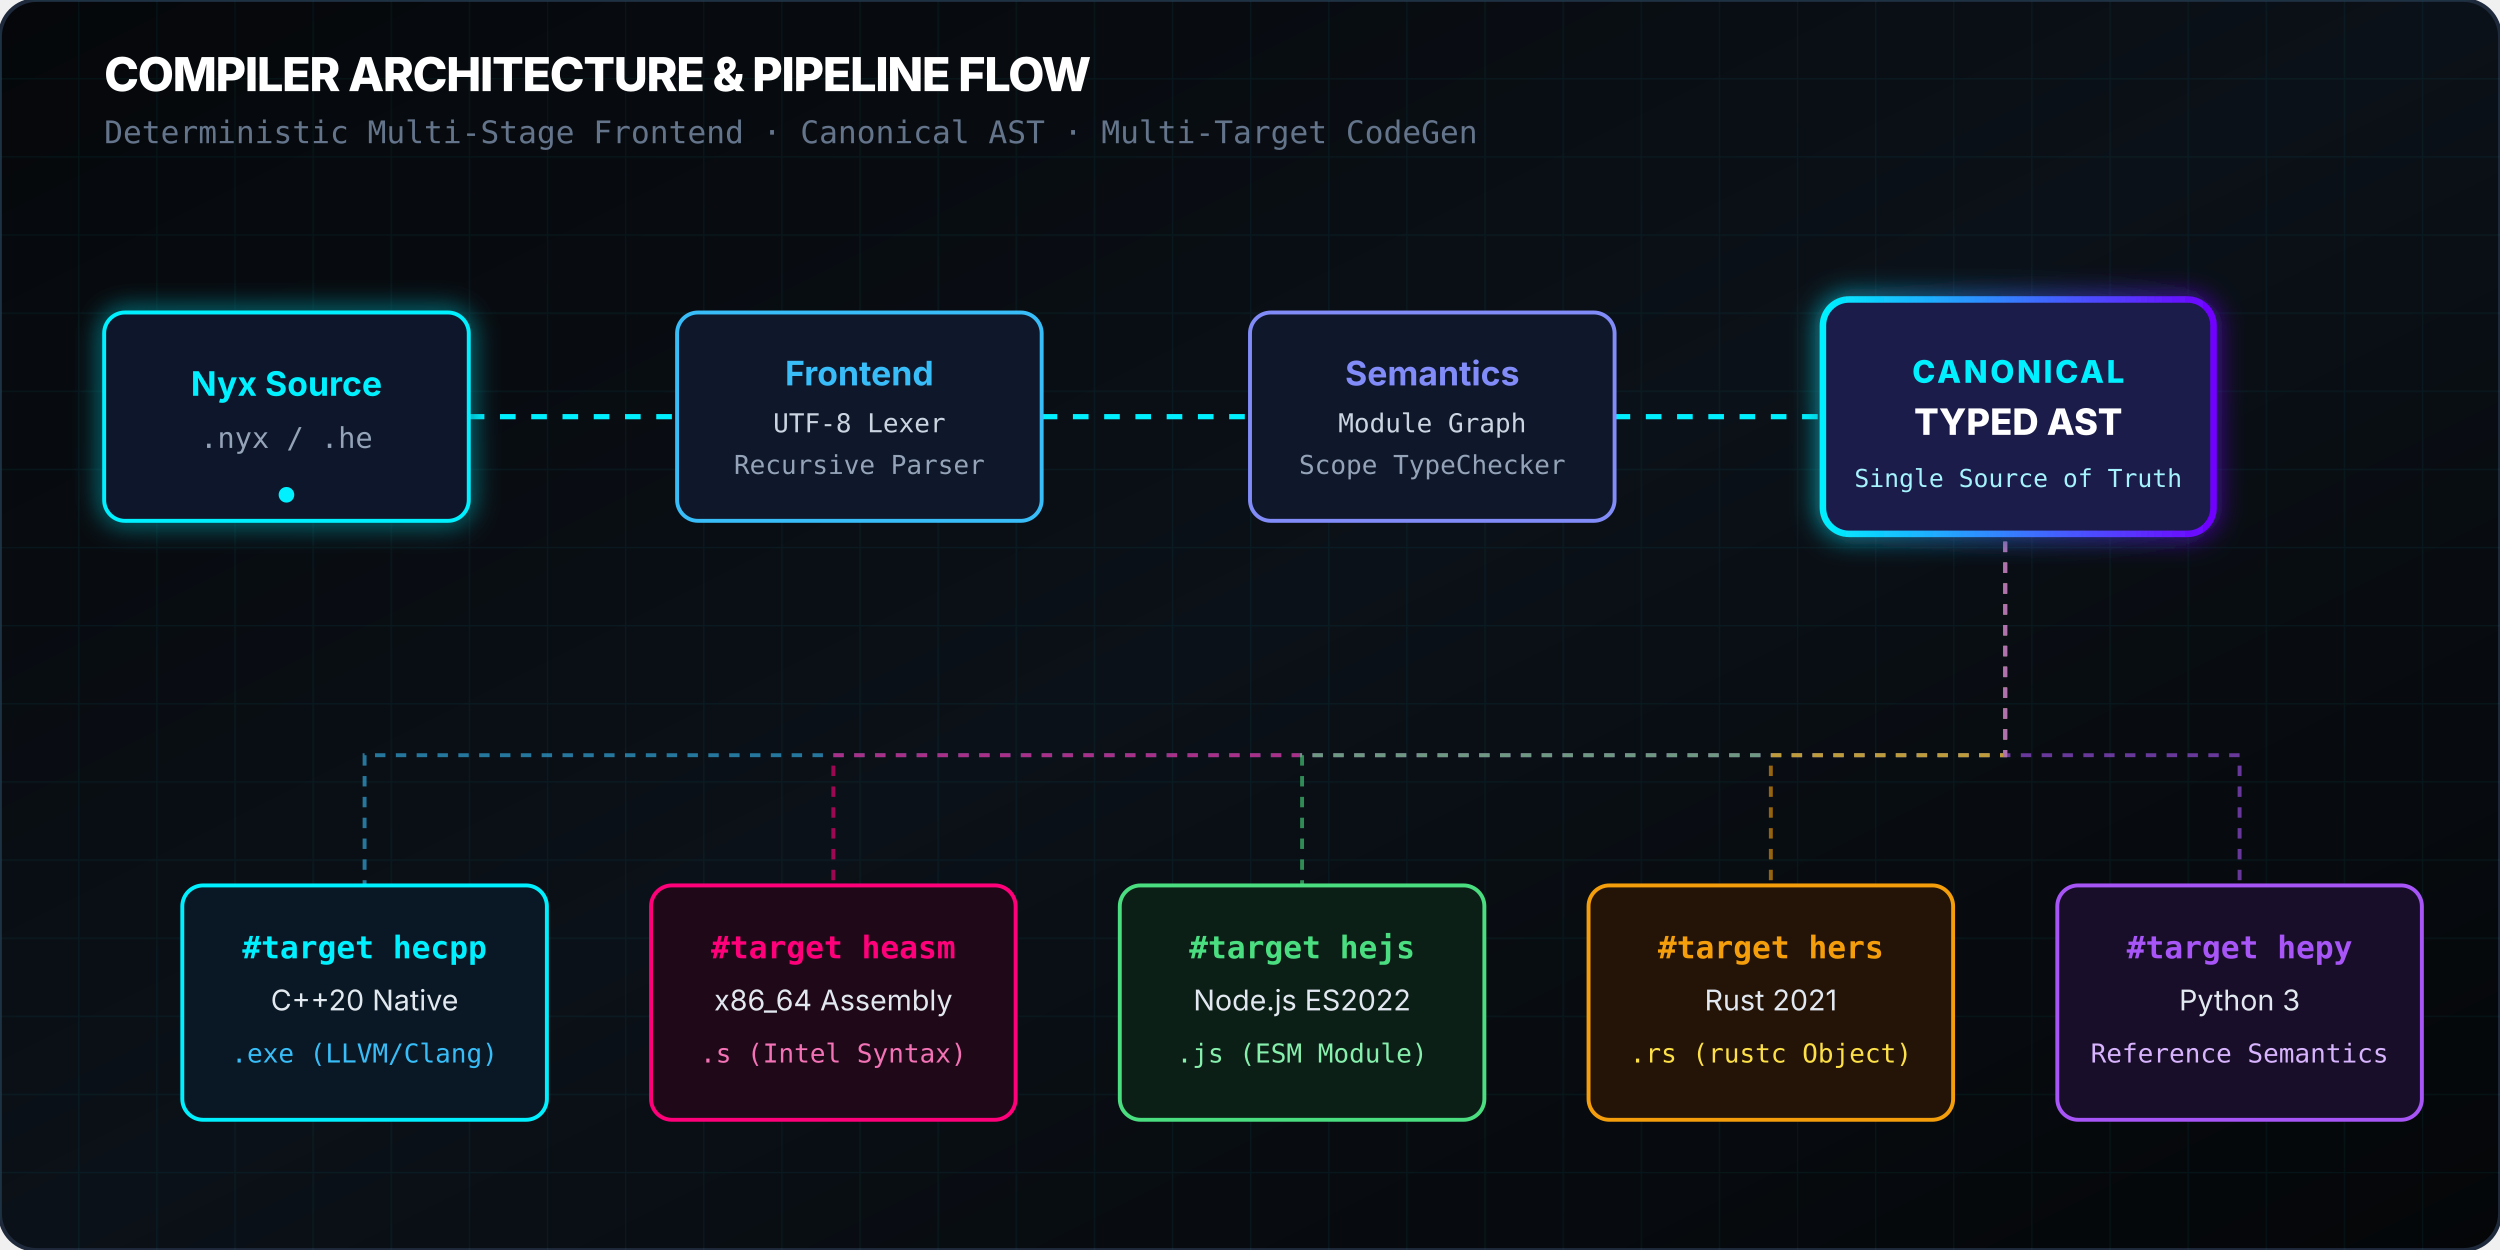
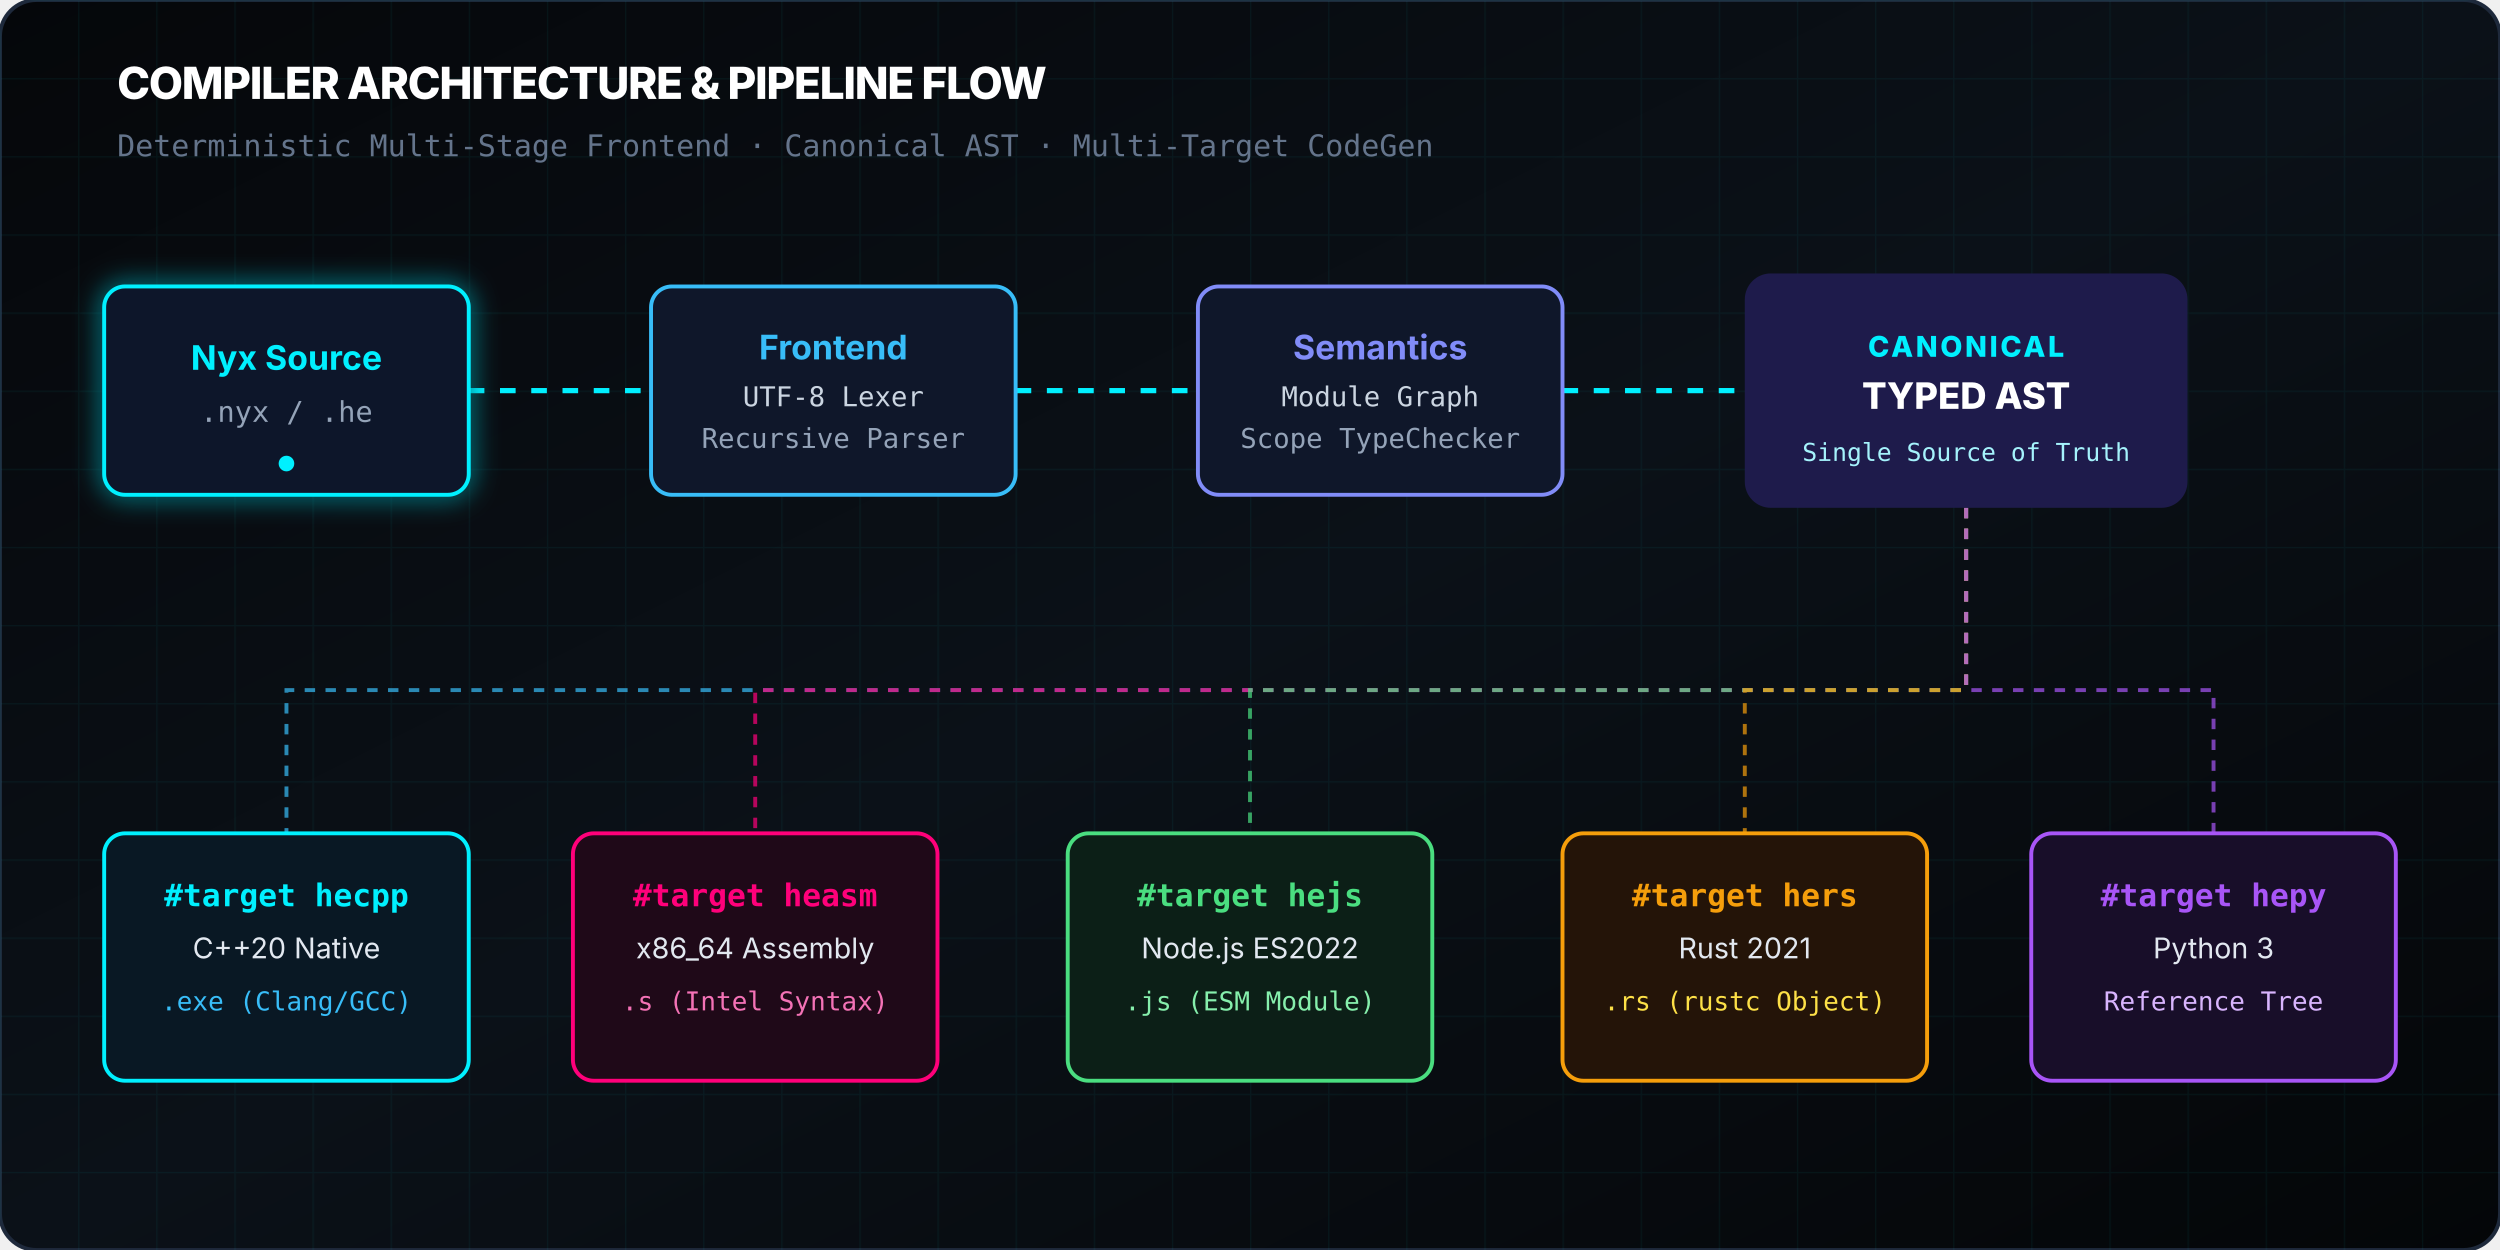
<svg xmlns="http://www.w3.org/2000/svg" viewBox="0 0 960 480" width="100%" height="100%">
  <defs>
    <linearGradient id="pBg" x1="0%" y1="0%" x2="100%" y2="100%">
      <stop offset="0%" stop-color="#05070a" />
      <stop offset="50%" stop-color="#0b1118" />
      <stop offset="100%" stop-color="#040608" />
    </linearGradient>
    <linearGradient id="cyanGrad" x1="0%" y1="0%" x2="100%" y2="0%">
      <stop offset="0%" stop-color="#00f0ff" />
      <stop offset="100%" stop-color="#7000ff" />
-     </linearGradient>
-     <linearGradient id="neonPulse" x1="0%" y1="0%" x2="100%" y2="0%">
-       <stop offset="0%" stop-color="#00f0ff" />
-       <stop offset="50%" stop-color="#ff007a" />
-       <stop offset="100%" stop-color="#00f0ff" />
    </linearGradient>
    <filter id="pGlow" x="-20%" y="-20%" width="140%" height="140%">
      <feGaussianBlur stdDeviation="5" result="blur" />
      <feMerge>
        <feMergeNode in="blur" />
        <feMergeNode in="SourceGraphic" />
      </feMerge>
    </filter>
    <pattern id="pGrid" width="30" height="30" patternUnits="userSpaceOnUse">
      <path d="M 30 0 L 0 0 0 30" fill="none" stroke="rgba(0, 240, 255, 0.05)" stroke-width="1" />
    </pattern>
  </defs>
  <style>
    .font-mono { font-family: 'JetBrains Mono', 'Fira Code', monospace; }
    .font-sans { font-family: 'Inter', system-ui, sans-serif; }

    @keyframes dashMove {
      to { stroke-dashoffset: -40; }
    }
    .flow-line {
      stroke: #00f0ff;
      stroke-width: 2;
      stroke-dasharray: 6, 6;
      animation: dashMove 1.5s linear infinite;
    }

-     @keyframes pulseNode {
-       0%, 100% { transform: scale(1); filter: drop-shadow(0 0 4px rgba(0,240,255,0.4)); }
-       50% { transform: scale(1.02); filter: drop-shadow(0 0 14px rgba(0,240,255,0.8)); }
+     @keyframes pulseCardBorder {
+       0%, 100% { stroke: #00f0ff; filter: drop-shadow(0 0 6px rgba(0,240,255,0.4)); }
+       50% { stroke: #ff0080; filter: drop-shadow(0 0 16px rgba(255,0,128,0.7)); }
    }
-     .node-active { animation: pulseNode 3s ease-in-out infinite; transform-origin: center; }
- 
-     @keyframes packetFlow {
-       0% { offset-distance: 0%; opacity: 0; }
-       10% { opacity: 1; }
-       90% { opacity: 1; }
-       100% { offset-distance: 100%; opacity: 0; }
-     }
+     .ast-hub { animation: pulseCardBorder 3s ease-in-out infinite; }
  </style>
  <rect width="960" height="480" rx="14" fill="url(#pBg)" stroke="#1e293b" stroke-width="1.5" />
  <rect width="960" height="480" rx="14" fill="url(#pGrid)" />
-   <g transform="translate(40, 35)">
-     <text class="font-sans" font-size="18" font-weight="800" fill="#ffffff" letter-spacing="-0.5">COMPILER ARCHITECTURE &amp; PIPELINE FLOW</text>
-     <text y="20" class="font-mono" font-size="12" fill="#64748b">Deterministic Multi-Stage Frontend · Canonical AST · Multi-Target CodeGen</text>
+   <g transform="translate(45, 38)">
+     <text class="font-sans" font-size="17" font-weight="800" fill="#ffffff" letter-spacing="-0.5">COMPILER ARCHITECTURE &amp; PIPELINE FLOW</text>
+     <text y="22" class="font-mono" font-size="11.5" fill="#64748b">Deterministic Multi-Stage Frontend · Canonical AST · Multi-Target CodeGen</text>
  </g>
-   <path d="M 180 160 L 260 160" class="flow-line" />
-   <path d="M 400 160 L 480 160" class="flow-line" />
-   <path d="M 620 160 L 700 160" class="flow-line" />
-   <path d="M 770 200 L 770 290 L 140 290 L 140 340" stroke="#38bdf8" stroke-width="1.5" stroke-dasharray="4,4" fill="none" opacity="0.6" />
-   <path d="M 770 200 L 770 290 L 320 290 L 320 340" stroke="#ff007a" stroke-width="1.5" stroke-dasharray="4,4" fill="none" opacity="0.6" />
-   <path d="M 770 200 L 770 290 L 500 290 L 500 340" stroke="#4ade80" stroke-width="1.5" stroke-dasharray="4,4" fill="none" opacity="0.6" />
-   <path d="M 770 200 L 770 290 L 680 290 L 680 340" stroke="#f59e0b" stroke-width="1.5" stroke-dasharray="4,4" fill="none" opacity="0.6" />
-   <path d="M 770 200 L 770 290 L 860 290 L 860 340" stroke="#a855f7" stroke-width="1.5" stroke-dasharray="4,4" fill="none" opacity="0.6" />
-   <g transform="translate(40, 120)">
+   <path d="M 180 150 L 250 150" class="flow-line" />
+   <path d="M 390 150 L 460 150" class="flow-line" />
+   <path d="M 600 150 L 670 150" class="flow-line" />
+   <path d="M 755 195 L 755 265 L 110 265 L 110 320" stroke="#38bdf8" stroke-width="1.5" stroke-dasharray="4,4" fill="none" opacity="0.7" />
+   <path d="M 755 195 L 755 265 L 290 265 L 290 320" stroke="#ff007a" stroke-width="1.5" stroke-dasharray="4,4" fill="none" opacity="0.7" />
+   <path d="M 755 195 L 755 265 L 480 265 L 480 320" stroke="#4ade80" stroke-width="1.5" stroke-dasharray="4,4" fill="none" opacity="0.7" />
+   <path d="M 755 195 L 755 265 L 670 265 L 670 320" stroke="#f59e0b" stroke-width="1.5" stroke-dasharray="4,4" fill="none" opacity="0.7" />
+   <path d="M 755 195 L 755 265 L 850 265 L 850 320" stroke="#a855f7" stroke-width="1.5" stroke-dasharray="4,4" fill="none" opacity="0.7" />
+   <g transform="translate(40, 110)">
    <rect width="140" height="80" rx="8" fill="#0f172a" stroke="#00f0ff" stroke-width="1.5" filter="url(#pGlow)" />
    <text x="70" y="32" text-anchor="middle" class="font-sans" font-size="13" font-weight="700" fill="#00f0ff">Nyx Source</text>
    <text x="70" y="52" text-anchor="middle" class="font-mono" font-size="11" fill="#94a3b8">.nyx / .he</text>
-     <circle cx="70" cy="70" r="3" fill="#00f0ff" />
+     <circle cx="70" cy="68" r="3" fill="#00f0ff" />
  </g>
-   <g transform="translate(260, 120)">
+   <g transform="translate(250, 110)">
    <rect width="140" height="80" rx="8" fill="#0f172a" stroke="#38bdf8" stroke-width="1.5" />
    <text x="70" y="28" text-anchor="middle" class="font-sans" font-size="13" font-weight="700" fill="#38bdf8">Frontend</text>
-     <text x="70" y="46" text-anchor="middle" class="font-mono" font-size="10" fill="#cbd5e1">UTF-8 Lexer</text>
-     <text x="70" y="62" text-anchor="middle" class="font-mono" font-size="10" fill="#94a3b8">Recursive Parser</text>
+     <text x="70" y="46" text-anchor="middle" class="font-mono" font-size="10.5" fill="#cbd5e1">UTF-8 Lexer</text>
+     <text x="70" y="62" text-anchor="middle" class="font-mono" font-size="10.5" fill="#94a3b8">Recursive Parser</text>
  </g>
-   <g transform="translate(480, 120)">
+   <g transform="translate(460, 110)">
    <rect width="140" height="80" rx="8" fill="#0f172a" stroke="#818cf8" stroke-width="1.5" />
    <text x="70" y="28" text-anchor="middle" class="font-sans" font-size="13" font-weight="700" fill="#818cf8">Semantics</text>
-     <text x="70" y="46" text-anchor="middle" class="font-mono" font-size="10" fill="#cbd5e1">Module Graph</text>
-     <text x="70" y="62" text-anchor="middle" class="font-mono" font-size="10" fill="#94a3b8">Scope TypeChecker</text>
+     <text x="70" y="46" text-anchor="middle" class="font-mono" font-size="10.5" fill="#cbd5e1">Module Graph</text>
+     <text x="70" y="62" text-anchor="middle" class="font-mono" font-size="10.5" fill="#94a3b8">Scope TypeChecker</text>
  </g>
-   <g transform="translate(700, 115)" class="node-active">
-     <rect width="150" height="90" rx="10" fill="#1e1b4b" stroke="url(#cyanGrad)" stroke-width="2.5" filter="url(#pGlow)" />
-     <text x="75" y="32" text-anchor="middle" class="font-sans" font-size="12" font-weight="800" fill="#00f0ff" letter-spacing="1">CANONICAL</text>
-     <text x="75" y="52" text-anchor="middle" class="font-sans" font-size="14" font-weight="800" fill="#ffffff">TYPED AST</text>
-     <text x="75" y="72" text-anchor="middle" class="font-mono" font-size="9.5" fill="#a5f3fc">Single Source of Truth</text>
+   <g transform="translate(670, 105)">
+     <rect width="170" height="90" rx="10" fill="#1e1b4b" stroke-width="2.5" class="ast-hub" />
+     <text x="85" y="32" text-anchor="middle" class="font-sans" font-size="11" font-weight="800" fill="#00f0ff" letter-spacing="1">CANONICAL</text>
+     <text x="85" y="52" text-anchor="middle" class="font-sans" font-size="14" font-weight="800" fill="#ffffff">TYPED AST</text>
+     <text x="85" y="72" text-anchor="middle" class="font-mono" font-size="9.5" fill="#a5f3fc">Single Source of Truth</text>
  </g>
-   <g transform="translate(70, 340)">
-     <rect width="140" height="90" rx="8" fill="#091824" stroke="#00f0ff" stroke-width="1.5" />
+   <g transform="translate(40, 320)">
+     <rect width="140" height="95" rx="8" fill="#091824" stroke="#00f0ff" stroke-width="1.5" />
    <text x="70" y="28" text-anchor="middle" class="font-mono" font-size="12" font-weight="700" fill="#00f0ff">#target hecpp</text>
    <text x="70" y="48" text-anchor="middle" class="font-sans" font-size="11" fill="#e2e8f0">C++20 Native</text>
-     <text x="70" y="68" text-anchor="middle" class="font-mono" font-size="10" fill="#38bdf8">.exe (LLVM/Clang)</text>
+     <text x="70" y="68" text-anchor="middle" class="font-mono" font-size="10" fill="#38bdf8">.exe (Clang/GCC)</text>
  </g>
-   <g transform="translate(250, 340)">
-     <rect width="140" height="90" rx="8" fill="#1f0918" stroke="#ff007a" stroke-width="1.5" />
+   <g transform="translate(220, 320)">
+     <rect width="140" height="95" rx="8" fill="#1f0918" stroke="#ff007a" stroke-width="1.5" />
    <text x="70" y="28" text-anchor="middle" class="font-mono" font-size="12" font-weight="700" fill="#ff007a">#target heasm</text>
    <text x="70" y="48" text-anchor="middle" class="font-sans" font-size="11" fill="#e2e8f0">x86_64 Assembly</text>
    <text x="70" y="68" text-anchor="middle" class="font-mono" font-size="10" fill="#f472b6">.s (Intel Syntax)</text>
  </g>
-   <g transform="translate(430, 340)">
-     <rect width="140" height="90" rx="8" fill="#0c1f17" stroke="#4ade80" stroke-width="1.5" />
+   <g transform="translate(410, 320)">
+     <rect width="140" height="95" rx="8" fill="#0c1f17" stroke="#4ade80" stroke-width="1.5" />
    <text x="70" y="28" text-anchor="middle" class="font-mono" font-size="12" font-weight="700" fill="#4ade80">#target hejs</text>
    <text x="70" y="48" text-anchor="middle" class="font-sans" font-size="11" fill="#e2e8f0">Node.js ES2022</text>
    <text x="70" y="68" text-anchor="middle" class="font-mono" font-size="10" fill="#86efac">.js (ESM Module)</text>
  </g>
-   <g transform="translate(610, 340)">
-     <rect width="140" height="90" rx="8" fill="#241408" stroke="#f59e0b" stroke-width="1.5" />
+   <g transform="translate(600, 320)">
+     <rect width="140" height="95" rx="8" fill="#241408" stroke="#f59e0b" stroke-width="1.5" />
    <text x="70" y="28" text-anchor="middle" class="font-mono" font-size="12" font-weight="700" fill="#f59e0b">#target hers</text>
    <text x="70" y="48" text-anchor="middle" class="font-sans" font-size="11" fill="#e2e8f0">Rust 2021</text>
    <text x="70" y="68" text-anchor="middle" class="font-mono" font-size="10" fill="#fde047">.rs (rustc Object)</text>
  </g>
-   <g transform="translate(790, 340)">
-     <rect width="140" height="90" rx="8" fill="#180e29" stroke="#a855f7" stroke-width="1.5" />
+   <g transform="translate(780, 320)">
+     <rect width="140" height="95" rx="8" fill="#180e29" stroke="#a855f7" stroke-width="1.5" />
    <text x="70" y="28" text-anchor="middle" class="font-mono" font-size="12" font-weight="700" fill="#a855f7">#target hepy</text>
    <text x="70" y="48" text-anchor="middle" class="font-sans" font-size="11" fill="#e2e8f0">Python 3</text>
-     <text x="70" y="68" text-anchor="middle" class="font-mono" font-size="10" fill="#d8b4fe">Reference Semantics</text>
+     <text x="70" y="68" text-anchor="middle" class="font-mono" font-size="10" fill="#d8b4fe">Reference Tree</text>
  </g>
</svg>
